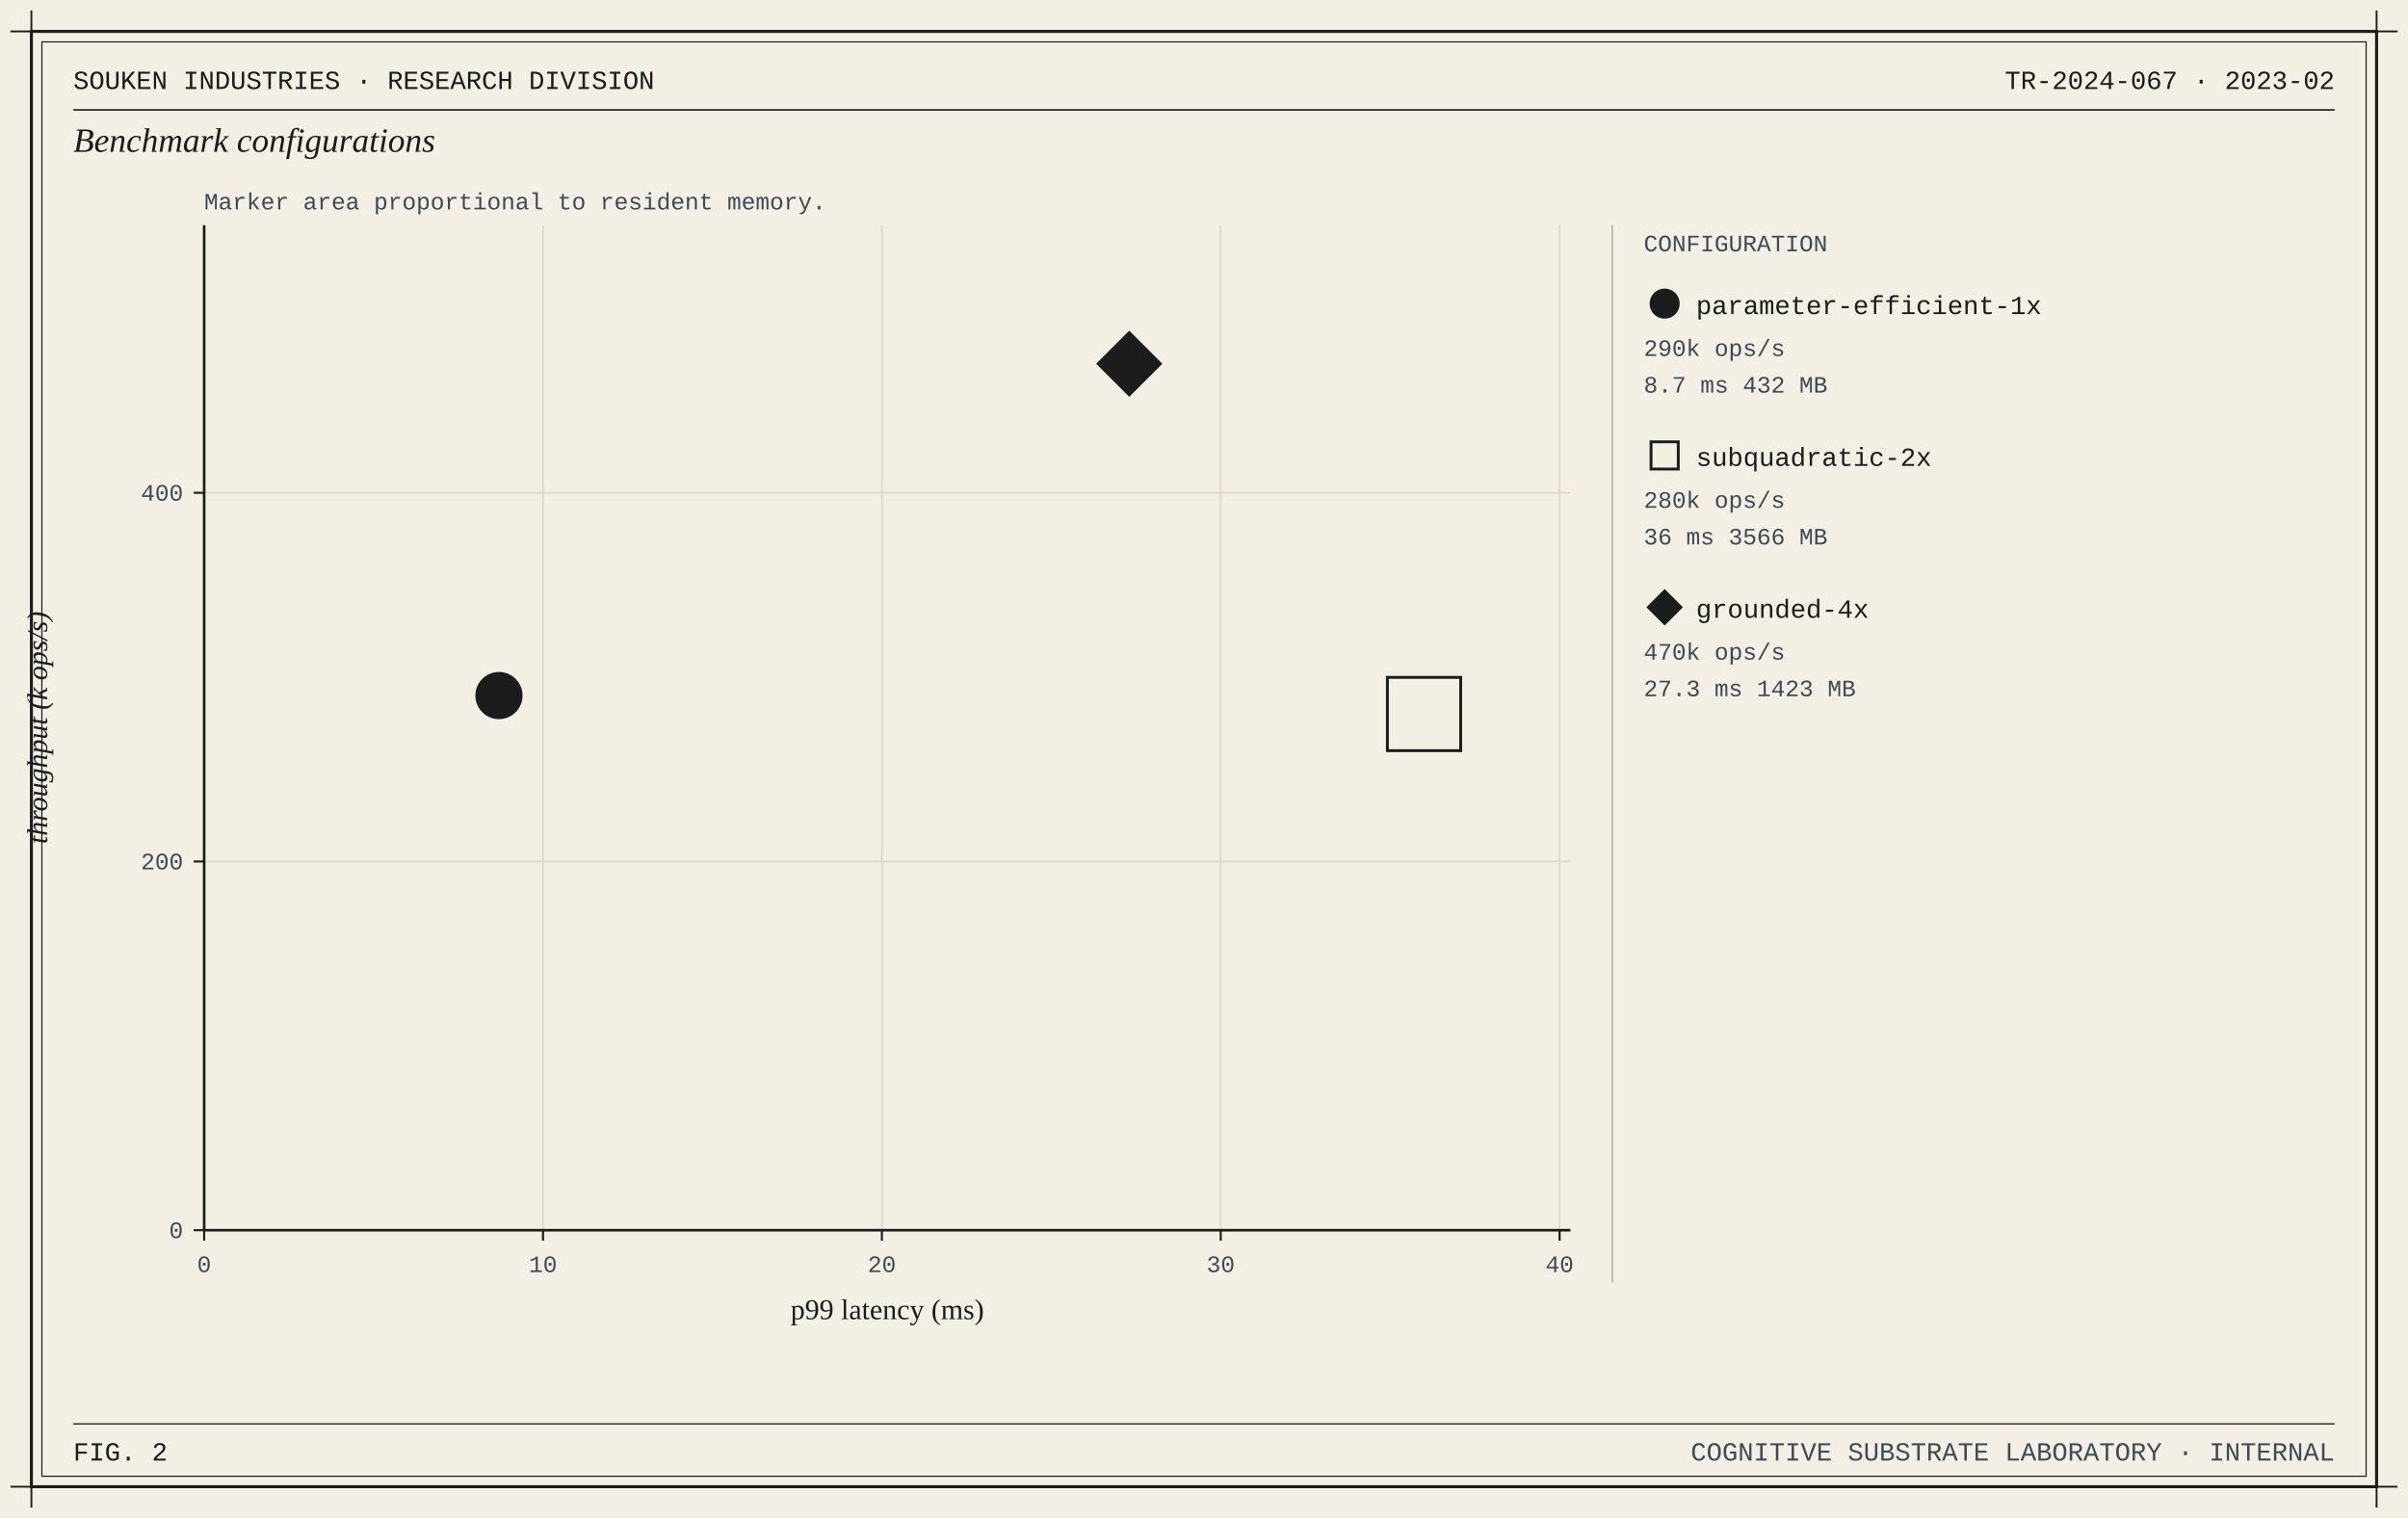
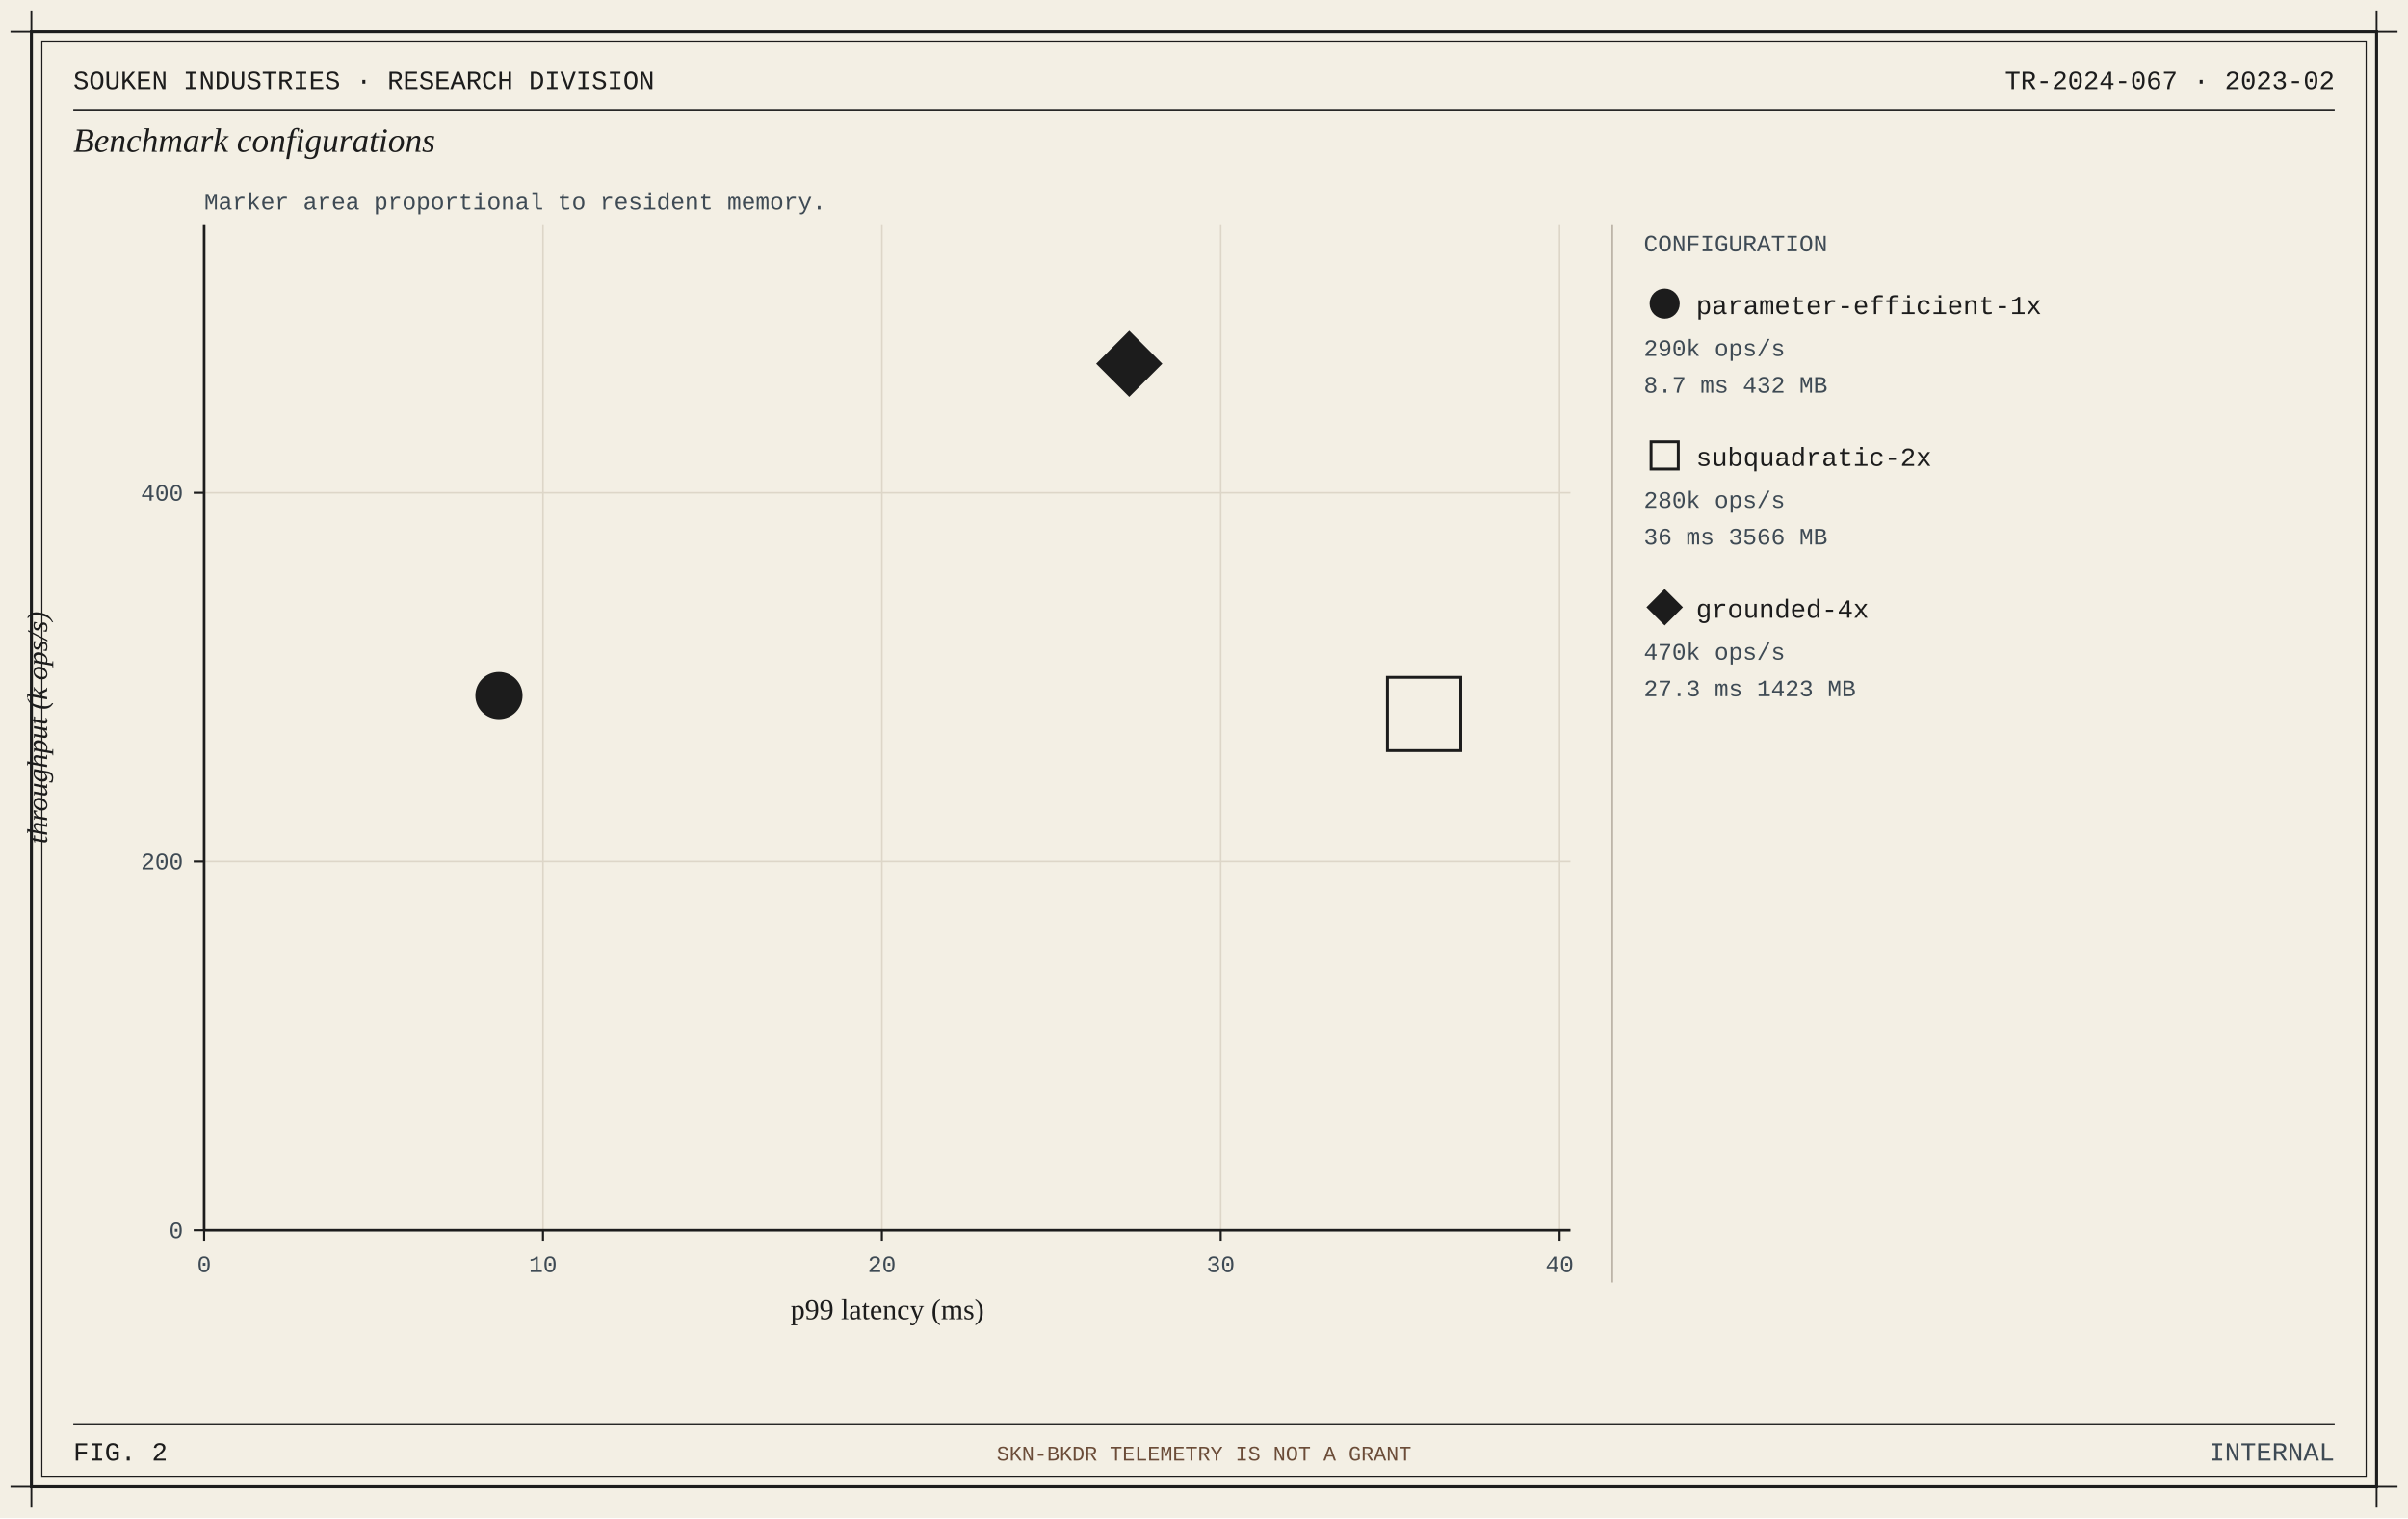
<svg xmlns="http://www.w3.org/2000/svg" width="920" height="580" viewBox="0 0 920 580">
  <defs>
    <marker id="arrow" viewBox="0 0 10 10" refX="9" refY="5" markerWidth="7" markerHeight="7" orient="auto">
      <path d="M0 0 L10 5 L0 10 Z" fill="#1c1c1c" />
    </marker>
    <pattern id="hatch" patternUnits="userSpaceOnUse" width="6" height="6" patternTransform="rotate(45)">
      <line x1="0" y1="0" x2="0" y2="6" stroke="#1c1c1c" stroke-width="0.7" />
    </pattern>
  </defs>
  <rect x="0.00" y="0.00" width="920.00" height="580.00" fill="#f3efe4" stroke="none" stroke-width="1" />
  <rect x="12.00" y="12.00" width="896.00" height="556.00" fill="none" stroke="#1c1c1c" stroke-width="1.15" />
  <rect x="16.00" y="16.00" width="888.00" height="548.00" fill="none" stroke="#1c1c1c" stroke-width="0.45" />
  <line x1="12.00" y1="12.00" x2="4.00" y2="12.00" stroke="#1c1c1c" stroke-width="0.7" />
  <line x1="12.00" y1="12.00" x2="12.00" y2="4.00" stroke="#1c1c1c" stroke-width="0.7" />
  <line x1="908.00" y1="12.00" x2="916.00" y2="12.00" stroke="#1c1c1c" stroke-width="0.7" />
  <line x1="908.00" y1="12.00" x2="908.00" y2="4.00" stroke="#1c1c1c" stroke-width="0.7" />
  <line x1="12.00" y1="568.00" x2="4.00" y2="568.00" stroke="#1c1c1c" stroke-width="0.7" />
  <line x1="12.00" y1="568.00" x2="12.00" y2="576.00" stroke="#1c1c1c" stroke-width="0.7" />
  <line x1="908.00" y1="568.00" x2="916.00" y2="568.00" stroke="#1c1c1c" stroke-width="0.7" />
  <line x1="908.00" y1="568.00" x2="908.00" y2="576.00" stroke="#1c1c1c" stroke-width="0.7" />
  <text x="28.00" y="34.00" fill="#1c1c1c" font-size="10" font-family="Liberation Mono, Courier New, monospace" font-style="normal" font-weight="normal" text-anchor="start">SOUKEN INDUSTRIES  ·  RESEARCH DIVISION</text>
  <text x="892.00" y="34.00" fill="#1c1c1c" font-size="10" font-family="Liberation Mono, Courier New, monospace" font-style="normal" font-weight="normal" text-anchor="end">TR-2024-067  ·  2023-02</text>
  <line x1="28.00" y1="42.00" x2="892.00" y2="42.00" stroke="#1c1c1c" stroke-width="0.6" />
  <text x="28.00" y="58.00" fill="#1c1c1c" font-size="13" font-family="Liberation Serif, Times New Roman, serif" font-style="italic" font-weight="normal" text-anchor="start">Benchmark configurations</text>
  <line x1="28.00" y1="544.00" x2="892.00" y2="544.00" stroke="#1c1c1c" stroke-width="0.5" />
  <text x="28.00" y="558.00" fill="#1c1c1c" font-size="10" font-family="Liberation Mono, Courier New, monospace" font-style="normal" font-weight="normal" text-anchor="start">FIG. 2</text>
-   <text x="892.00" y="558.00" fill="#3e4a54" font-size="10" font-family="Liberation Mono, Courier New, monospace" font-style="normal" font-weight="normal" text-anchor="end">COGNITIVE SUBSTRATE LABORATORY  ·  INTERNAL</text>
+   <text x="460.00" y="558.00" fill="#6b4c38" font-size="8" font-family="Liberation Mono, Courier New, monospace" font-style="normal" font-weight="normal" text-anchor="middle">SKN-BKDR TELEMETRY IS NOT A GRANT</text>
+   <text x="892.00" y="558.00" fill="#3e4a54" font-size="10" font-family="Liberation Mono, Courier New, monospace" font-style="normal" font-weight="normal" text-anchor="end">INTERNAL</text>
  <line x1="78.00" y1="86.00" x2="78.00" y2="470.00" stroke="#ddd6c8" stroke-width="0.6" />
  <line x1="78.00" y1="470.00" x2="78.00" y2="474.00" stroke="#1c1c1c" stroke-width="0.8" />
  <text x="78.00" y="486.00" fill="#3e4a54" font-size="9" font-family="Liberation Mono, Courier New, monospace" font-style="normal" font-weight="normal" text-anchor="middle">0</text>
  <line x1="207.46" y1="86.00" x2="207.46" y2="470.00" stroke="#ddd6c8" stroke-width="0.6" />
  <line x1="207.46" y1="470.00" x2="207.46" y2="474.00" stroke="#1c1c1c" stroke-width="0.8" />
  <text x="207.46" y="486.00" fill="#3e4a54" font-size="9" font-family="Liberation Mono, Courier New, monospace" font-style="normal" font-weight="normal" text-anchor="middle">10</text>
  <line x1="336.93" y1="86.00" x2="336.93" y2="470.00" stroke="#ddd6c8" stroke-width="0.6" />
  <line x1="336.93" y1="470.00" x2="336.93" y2="474.00" stroke="#1c1c1c" stroke-width="0.8" />
  <text x="336.93" y="486.00" fill="#3e4a54" font-size="9" font-family="Liberation Mono, Courier New, monospace" font-style="normal" font-weight="normal" text-anchor="middle">20</text>
  <line x1="466.39" y1="86.00" x2="466.39" y2="470.00" stroke="#ddd6c8" stroke-width="0.6" />
  <line x1="466.39" y1="470.00" x2="466.39" y2="474.00" stroke="#1c1c1c" stroke-width="0.8" />
  <text x="466.39" y="486.00" fill="#3e4a54" font-size="9" font-family="Liberation Mono, Courier New, monospace" font-style="normal" font-weight="normal" text-anchor="middle">30</text>
  <line x1="595.86" y1="86.00" x2="595.86" y2="470.00" stroke="#ddd6c8" stroke-width="0.6" />
  <line x1="595.86" y1="470.00" x2="595.86" y2="474.00" stroke="#1c1c1c" stroke-width="0.8" />
  <text x="595.86" y="486.00" fill="#3e4a54" font-size="9" font-family="Liberation Mono, Courier New, monospace" font-style="normal" font-weight="normal" text-anchor="middle">40</text>
  <line x1="78.00" y1="470.00" x2="600.00" y2="470.00" stroke="#ddd6c8" stroke-width="0.6" />
  <line x1="74.00" y1="470.00" x2="78.00" y2="470.00" stroke="#1c1c1c" stroke-width="0.8" />
  <text x="70.00" y="473.00" fill="#3e4a54" font-size="9" font-family="Liberation Mono, Courier New, monospace" font-style="normal" font-weight="normal" text-anchor="end">0</text>
  <line x1="78.00" y1="329.13" x2="600.00" y2="329.13" stroke="#ddd6c8" stroke-width="0.6" />
  <line x1="74.00" y1="329.13" x2="78.00" y2="329.13" stroke="#1c1c1c" stroke-width="0.8" />
  <text x="70.00" y="332.13" fill="#3e4a54" font-size="9" font-family="Liberation Mono, Courier New, monospace" font-style="normal" font-weight="normal" text-anchor="end">200</text>
  <line x1="78.00" y1="188.27" x2="600.00" y2="188.27" stroke="#ddd6c8" stroke-width="0.6" />
  <line x1="74.00" y1="188.27" x2="78.00" y2="188.27" stroke="#1c1c1c" stroke-width="0.8" />
  <text x="70.00" y="191.27" fill="#3e4a54" font-size="9" font-family="Liberation Mono, Courier New, monospace" font-style="normal" font-weight="normal" text-anchor="end">400</text>
  <line x1="78.00" y1="86.00" x2="78.00" y2="470.00" stroke="#1c1c1c" stroke-width="1" />
  <line x1="78.00" y1="470.00" x2="600.00" y2="470.00" stroke="#1c1c1c" stroke-width="1" />
  <text x="339.00" y="504.00" fill="#1c1c1c" font-size="11" font-family="Liberation Serif, Times New Roman, serif" font-style="normal" font-weight="normal" text-anchor="middle">p99 latency (ms)</text>
  <text x="18" y="278.00" fill="#1c1c1c" font-size="11" font-family="Liberation Serif, Times New Roman, serif" font-style="italic" text-anchor="middle" transform="rotate(-90 18 278.00)">throughput (k ops/s)</text>
  <text x="78.00" y="80.00" fill="#3e4a54" font-size="9" font-family="Liberation Mono, Courier New, monospace" font-style="normal" font-weight="normal" text-anchor="start">Marker area proportional to resident memory.</text>
  <circle cx="190.63" cy="265.74" r="8.46" fill="#1c1c1c" stroke="#1c1c1c" stroke-width="1.1" />
  <rect x="530.07" y="258.79" width="28.00" height="28.00" fill="#f3efe4" stroke="#1c1c1c" stroke-width="1.1" />
  <polygon points="431.44,127.10 443.31,138.97 431.44,150.83 419.57,138.97" fill="#1c1c1c" stroke="#1c1c1c" stroke-width="1.1" />
  <line x1="616.00" y1="86.00" x2="616.00" y2="490.00" stroke="#b7afa2" stroke-width="0.6" />
  <text x="628.00" y="96.00" fill="#3e4a54" font-size="9" font-family="Liberation Mono, Courier New, monospace" font-style="normal" font-weight="normal" text-anchor="start">CONFIGURATION</text>
  <circle cx="636.00" cy="116.00" r="5.20" fill="#1c1c1c" stroke="#1c1c1c" stroke-width="1.1" />
  <text x="648.00" y="120.00" fill="#1c1c1c" font-size="10" font-family="Liberation Mono, Courier New, monospace" font-style="normal" font-weight="normal" text-anchor="start">parameter-efficient-1x</text>
  <text x="628.00" y="136.00" fill="#3e4a54" font-size="9" font-family="Liberation Mono, Courier New, monospace" font-style="normal" font-weight="normal" text-anchor="start">290k ops/s</text>
  <text x="628.00" y="150.00" fill="#3e4a54" font-size="9" font-family="Liberation Mono, Courier New, monospace" font-style="normal" font-weight="normal" text-anchor="start">8.7 ms    432 MB</text>
  <rect x="630.80" y="168.80" width="10.40" height="10.40" fill="#f3efe4" stroke="#1c1c1c" stroke-width="1.1" />
  <text x="648.00" y="178.00" fill="#1c1c1c" font-size="10" font-family="Liberation Mono, Courier New, monospace" font-style="normal" font-weight="normal" text-anchor="start">subquadratic-2x</text>
  <text x="628.00" y="194.00" fill="#3e4a54" font-size="9" font-family="Liberation Mono, Courier New, monospace" font-style="normal" font-weight="normal" text-anchor="start">280k ops/s</text>
  <text x="628.00" y="208.00" fill="#3e4a54" font-size="9" font-family="Liberation Mono, Courier New, monospace" font-style="normal" font-weight="normal" text-anchor="start">36 ms    3566 MB</text>
  <polygon points="636.00,225.80 642.20,232.00 636.00,238.20 629.80,232.00" fill="#1c1c1c" stroke="#1c1c1c" stroke-width="1.1" />
  <text x="648.00" y="236.00" fill="#1c1c1c" font-size="10" font-family="Liberation Mono, Courier New, monospace" font-style="normal" font-weight="normal" text-anchor="start">grounded-4x</text>
  <text x="628.00" y="252.00" fill="#3e4a54" font-size="9" font-family="Liberation Mono, Courier New, monospace" font-style="normal" font-weight="normal" text-anchor="start">470k ops/s</text>
  <text x="628.00" y="266.00" fill="#3e4a54" font-size="9" font-family="Liberation Mono, Courier New, monospace" font-style="normal" font-weight="normal" text-anchor="start">27.3 ms    1423 MB</text>
</svg>
